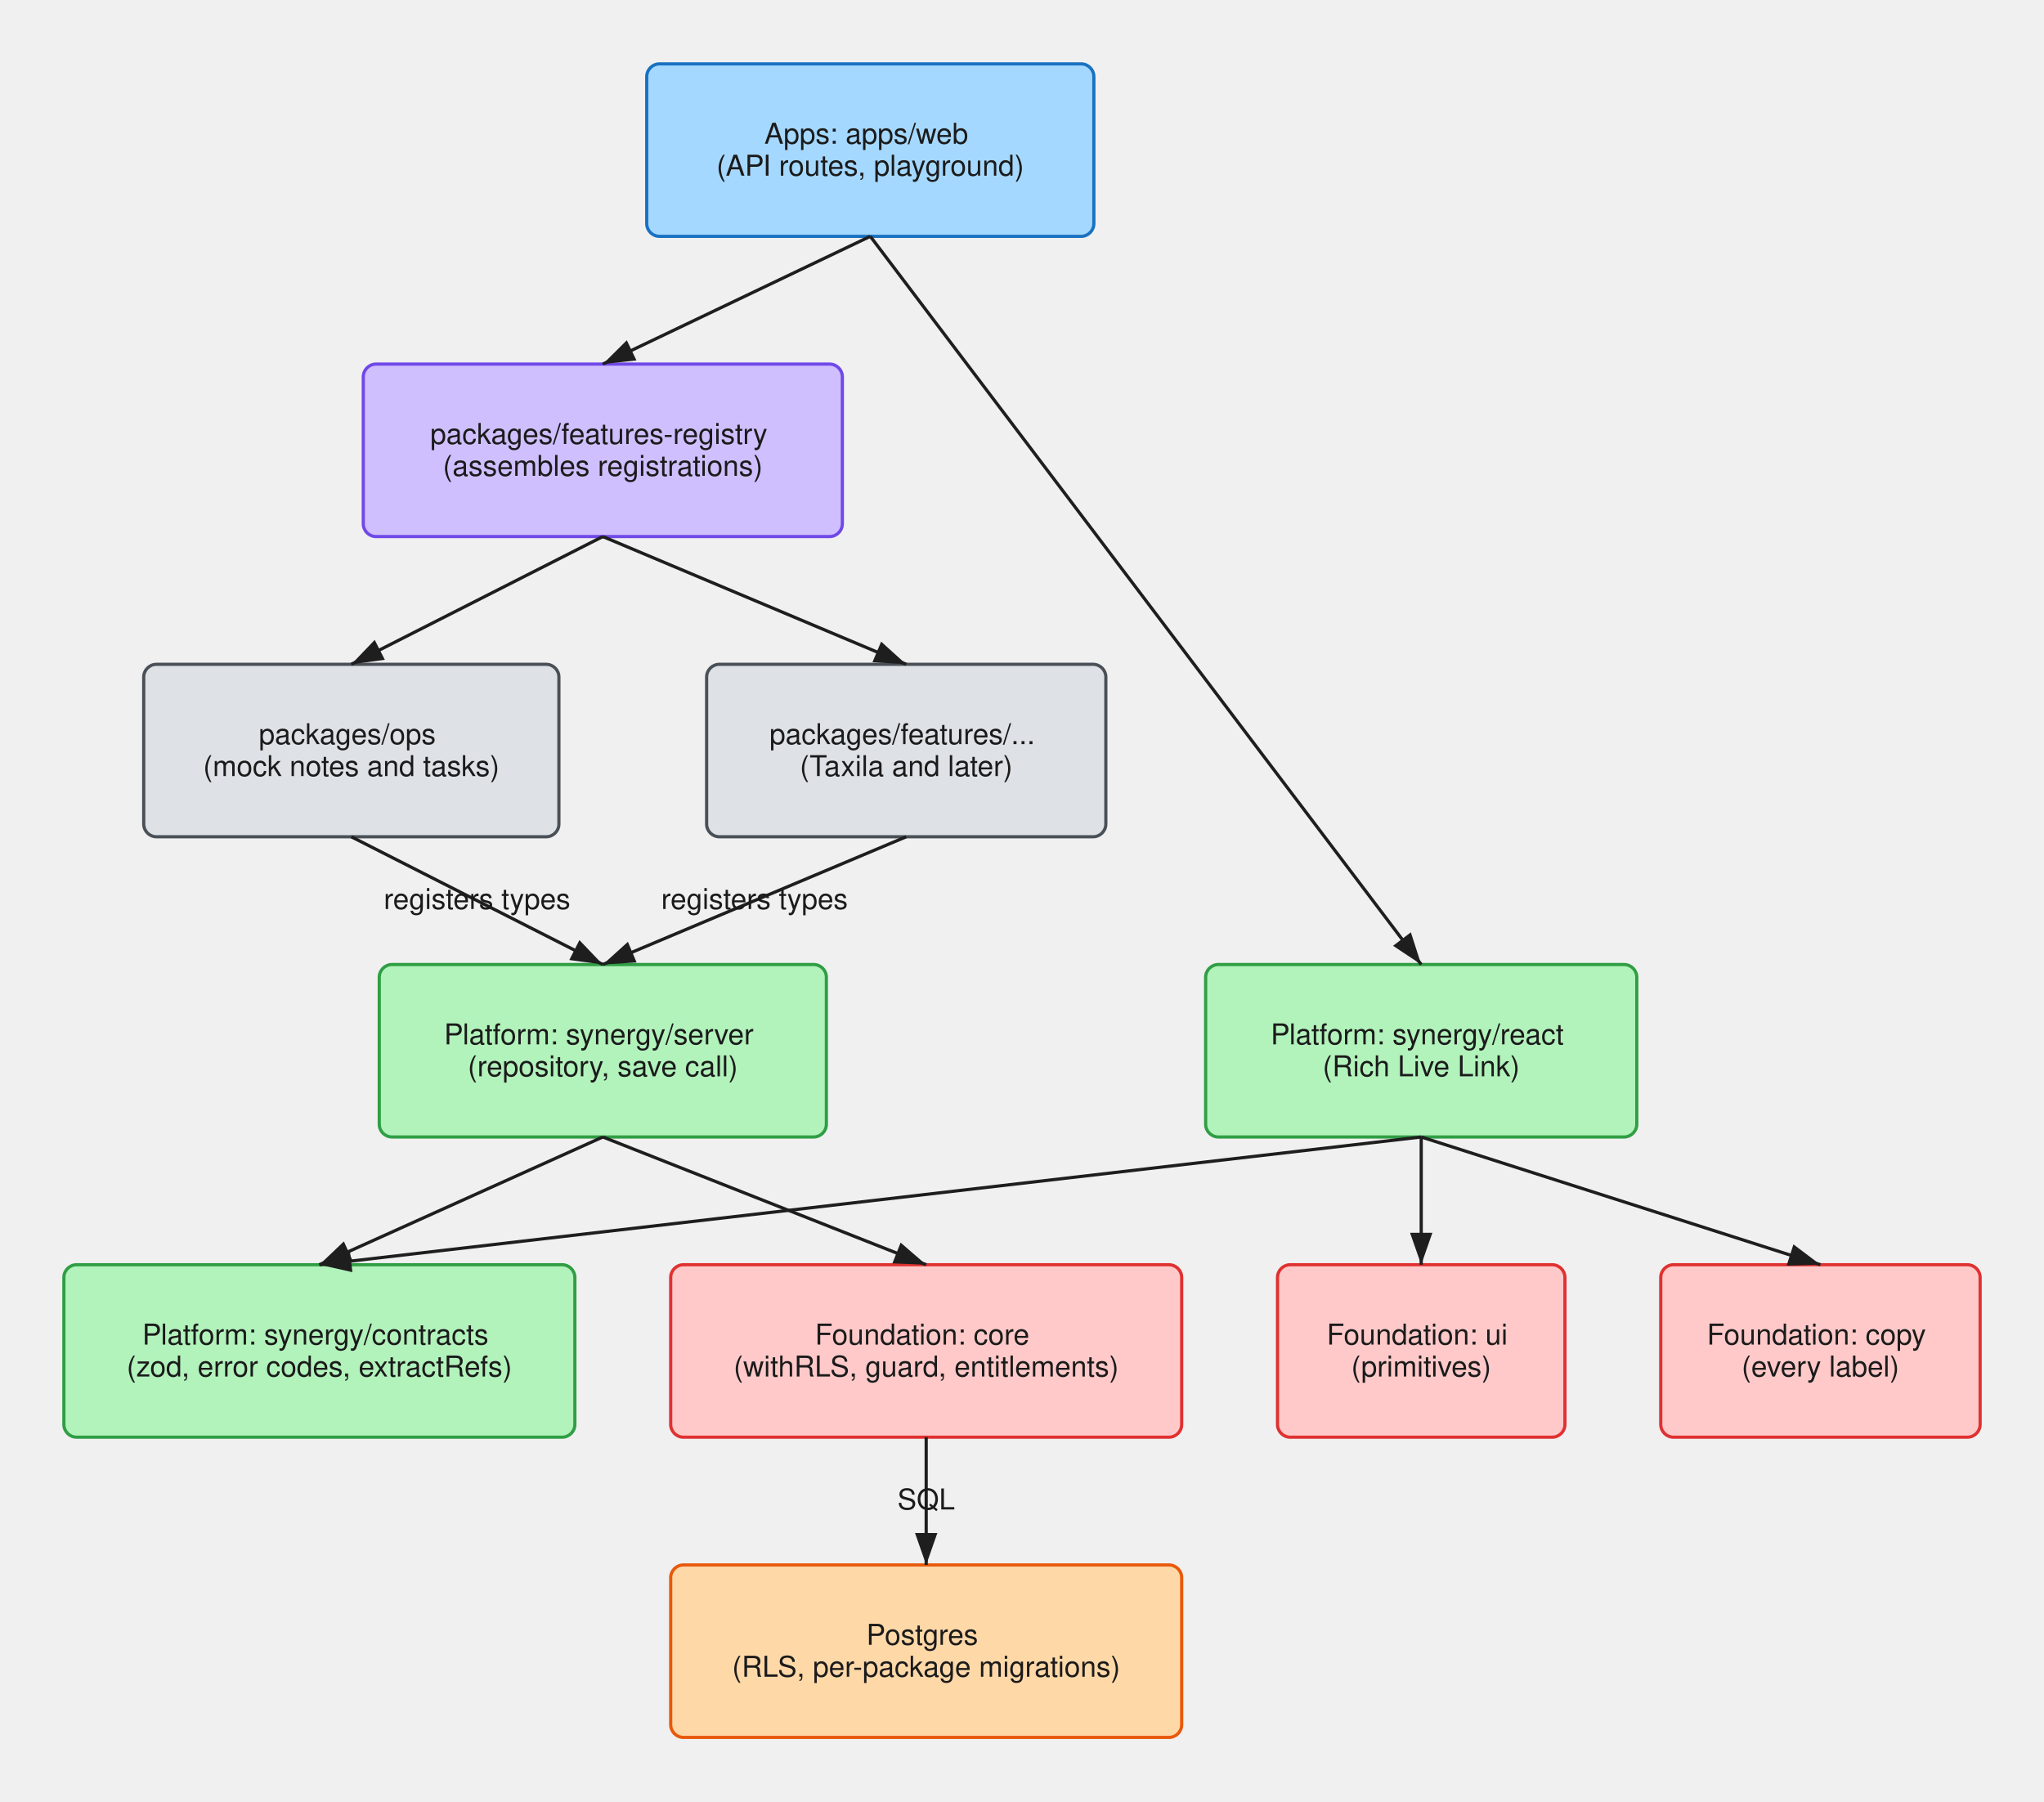
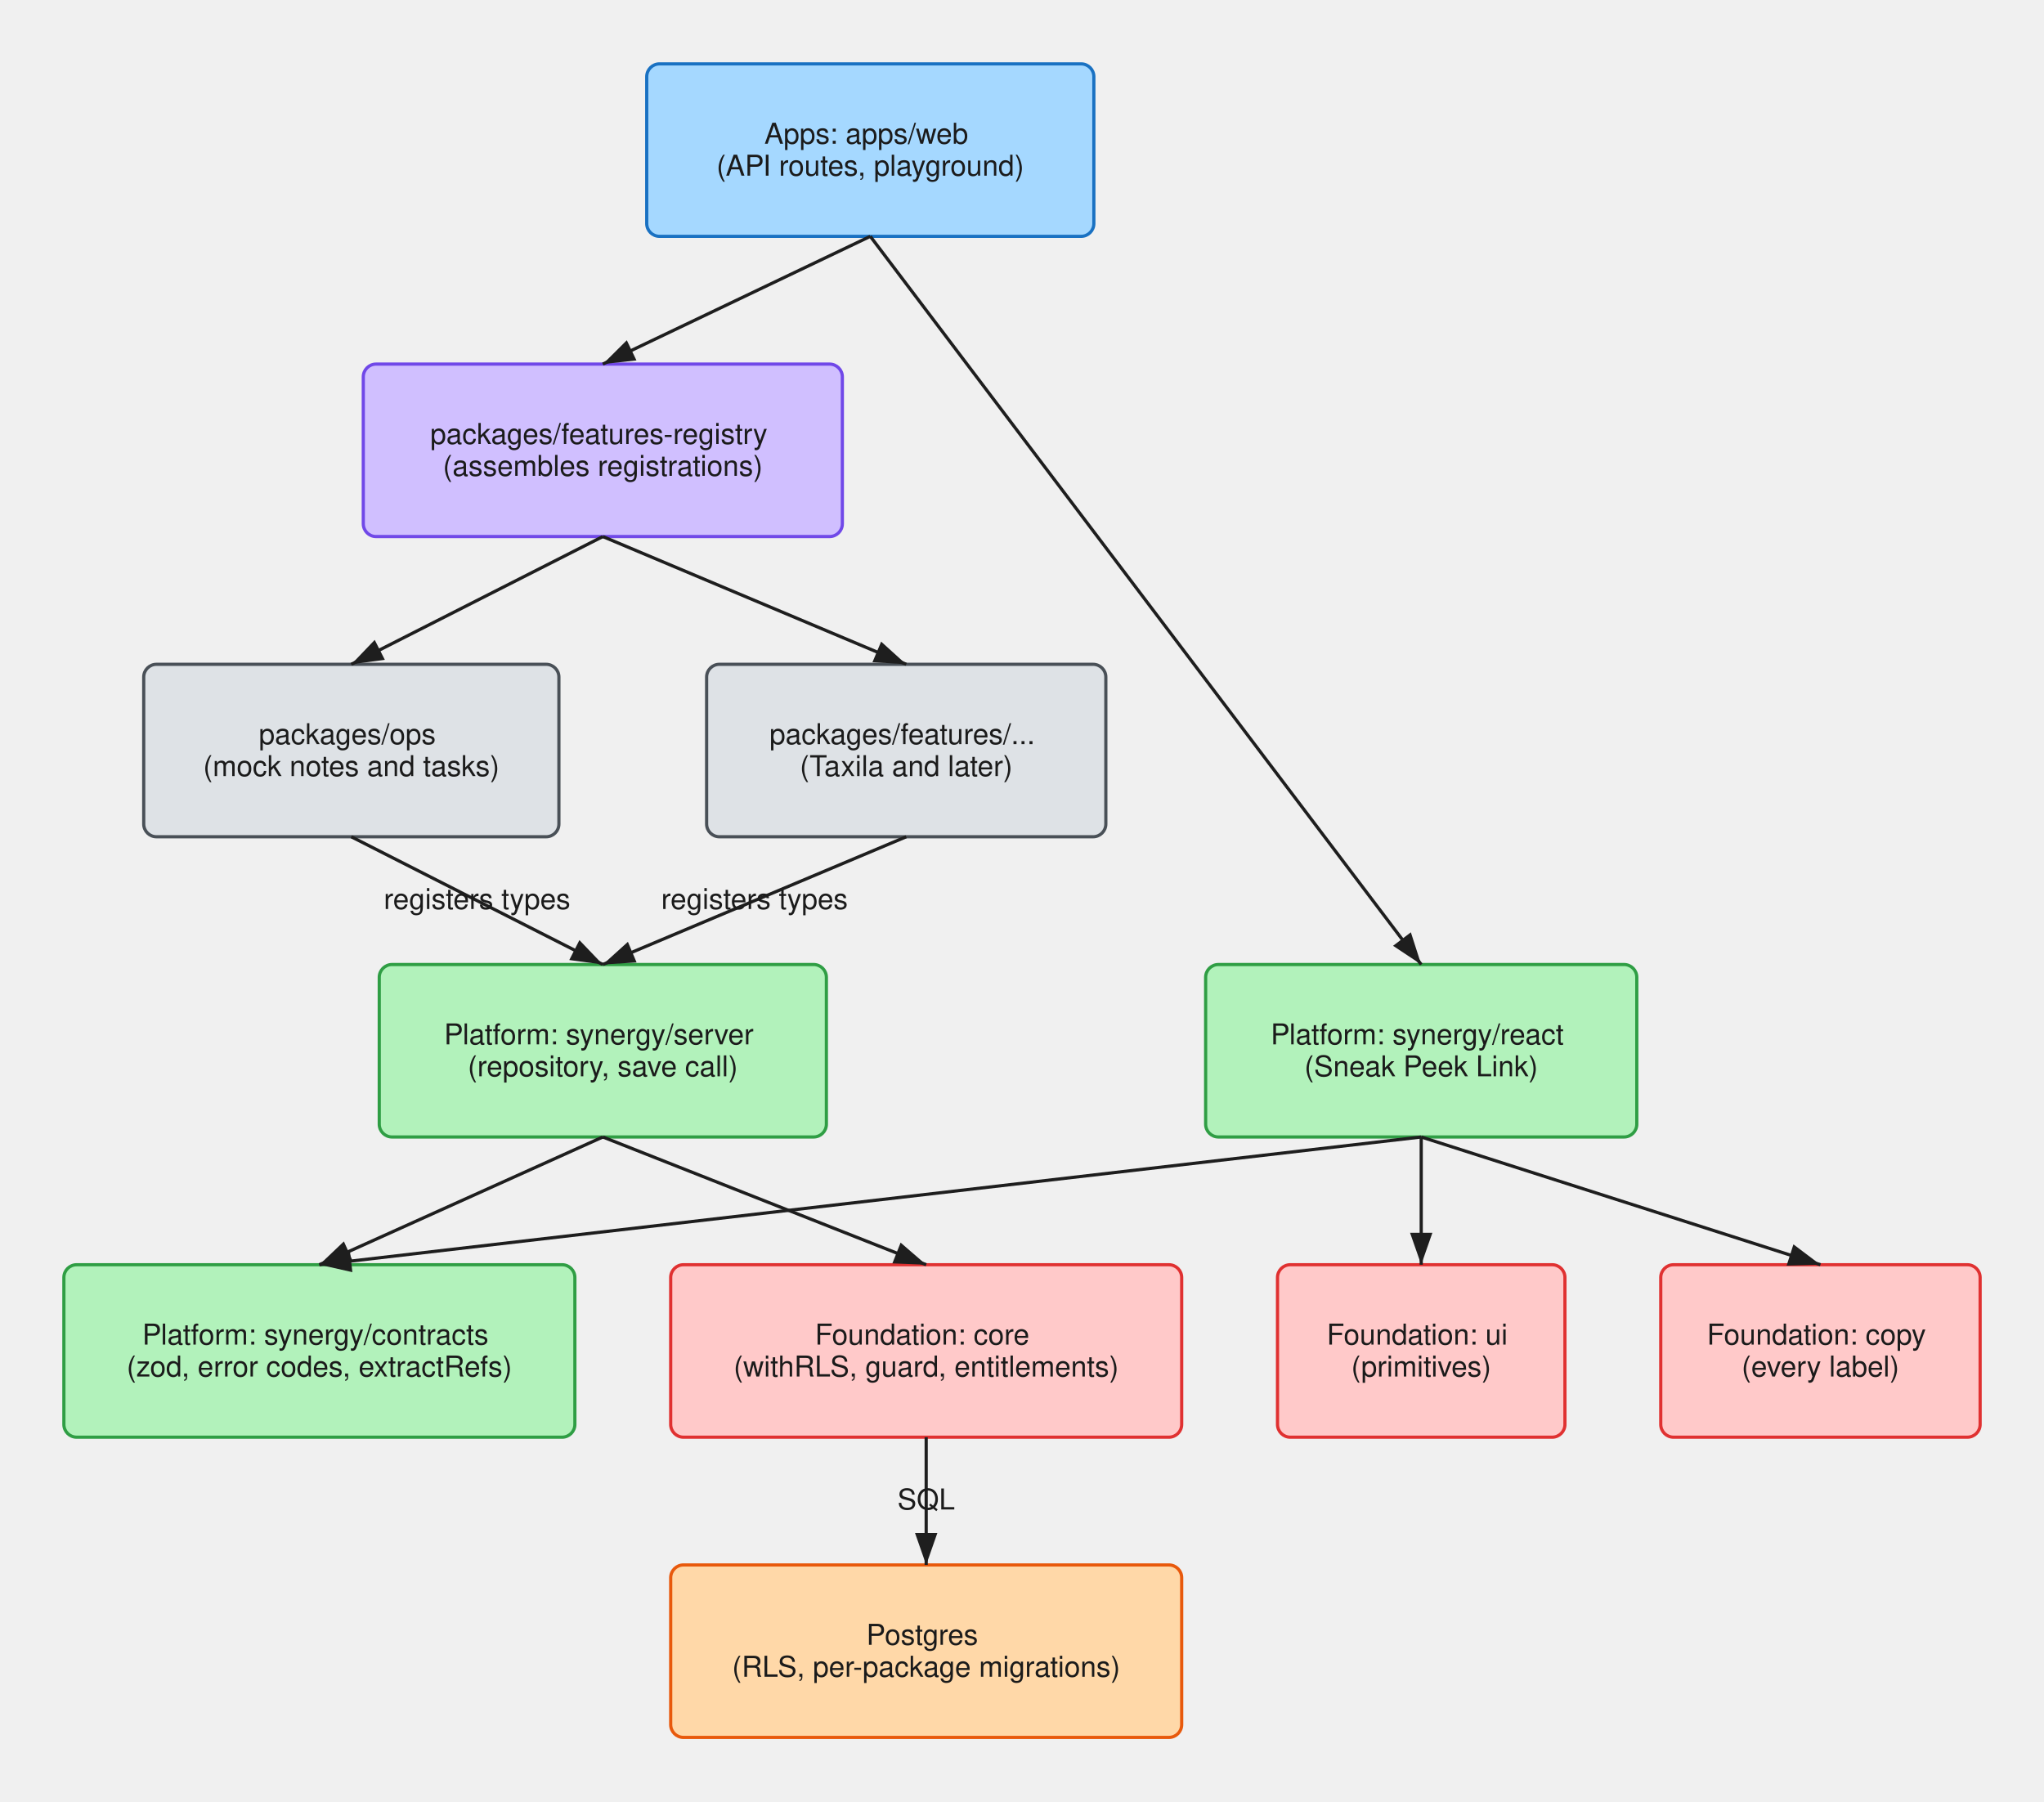
<svg xmlns="http://www.w3.org/2000/svg" viewBox="0 0 1280 1128" width="1280" height="1128">
  <style>
    /* Follows the reader's light or dark setting, like the rest of arkive. */
    [fill="#ffffff"] { fill: none; }
    text[fill] { fill: #1b1b1b; font-size: 18px; font-family: system-ui, -apple-system, "Segoe UI", Helvetica, Arial, sans-serif; }
    @media (prefers-color-scheme: dark) {
      [fill="#a5d8ff"] { fill: #173452; }
      [stroke="#a5d8ff"] { stroke: #173452; }
      [fill="#b2f2bb"] { fill: #173a22; }
      [stroke="#b2f2bb"] { stroke: #173a22; }
      [fill="#d0bfff"] { fill: #2b2350; }
      [stroke="#d0bfff"] { stroke: #2b2350; }
      [fill="#dee2e6"] { fill: #2a2d31; }
      [stroke="#dee2e6"] { stroke: #2a2d31; }
      [fill="#ffc9c9"] { fill: #47201f; }
      [stroke="#ffc9c9"] { stroke: #47201f; }
      [fill="#ffd8a8"] { fill: #45290f; }
      [stroke="#ffd8a8"] { stroke: #45290f; }
      [fill="#ffec99"] { fill: #3f3610; }
      [stroke="#ffec99"] { stroke: #3f3610; }
      [fill="#f8f9fa"] { fill: #1a1b1d; }
      [stroke="#f8f9fa"] { stroke: #1a1b1d; }
      [fill="#1971c2"] { fill: #4dabf7; }
      [stroke="#1971c2"] { stroke: #4dabf7; }
      [fill="#2f9e44"] { fill: #51cf66; }
      [stroke="#2f9e44"] { stroke: #51cf66; }
      [fill="#7048e8"] { fill: #9775fa; }
      [stroke="#7048e8"] { stroke: #9775fa; }
      [fill="#495057"] { fill: #adb5bd; }
      [stroke="#495057"] { stroke: #adb5bd; }
      [fill="#e03131"] { fill: #ff8787; }
      [stroke="#e03131"] { stroke: #ff8787; }
      [fill="#e8590c"] { fill: #ff922b; }
      [stroke="#e8590c"] { stroke: #ff922b; }
      [fill="#f08c00"] { fill: #fcc419; }
      [stroke="#f08c00"] { stroke: #fcc419; }
      [fill="#1e1e1e"] { fill: #e9e9e7; }
      [stroke="#1e1e1e"] { stroke: #e9e9e7; }
      text[fill] { fill: #e9e9e7; }
    }
  </style>
  <defs>
    <marker id="arrowhead" markerWidth="10" markerHeight="7" refX="10" refY="3.5" orient="auto">
      <polygon points="0 0, 10 3.5, 0 7" fill="#1e1e1e" />
    </marker>
  </defs>
  <rect x="0" y="0" width="1280" height="1128" fill="#ffffff" />
  <rect x="405" y="40" width="280" height="108" rx="8" ry="8" fill="#a5d8ff" stroke="#1971c2" stroke-width="2" opacity="1" />
  <rect x="227.5" y="228" width="300" height="108" rx="8" ry="8" fill="#d0bfff" stroke="#7048e8" stroke-width="2" opacity="1" />
  <rect x="90" y="416" width="260" height="108" rx="8" ry="8" fill="#dee2e6" stroke="#495057" stroke-width="2" opacity="1" />
  <rect x="442.5" y="416" width="250" height="108" rx="8" ry="8" fill="#dee2e6" stroke="#495057" stroke-width="2" opacity="1" />
  <rect x="237.5" y="604" width="280" height="108" rx="8" ry="8" fill="#b2f2bb" stroke="#2f9e44" stroke-width="2" opacity="1" />
  <rect x="755" y="604" width="270" height="108" rx="8" ry="8" fill="#b2f2bb" stroke="#2f9e44" stroke-width="2" opacity="1" />
  <rect x="40" y="792" width="320" height="108" rx="8" ry="8" fill="#b2f2bb" stroke="#2f9e44" stroke-width="2" opacity="1" />
  <rect x="420" y="792" width="320" height="108" rx="8" ry="8" fill="#ffc9c9" stroke="#e03131" stroke-width="2" opacity="1" />
  <rect x="800" y="792" width="180" height="108" rx="8" ry="8" fill="#ffc9c9" stroke="#e03131" stroke-width="2" opacity="1" />
  <rect x="1040" y="792" width="200" height="108" rx="8" ry="8" fill="#ffc9c9" stroke="#e03131" stroke-width="2" opacity="1" />
  <rect x="420" y="980" width="320" height="108" rx="8" ry="8" fill="#ffd8a8" stroke="#e8590c" stroke-width="2" opacity="1" />
  <polyline points="545,148 377.5,228" fill="none" stroke="#1e1e1e" stroke-width="2" marker-end="url(#arrowhead)" />
  <polyline points="545,148 890,604" fill="none" stroke="#1e1e1e" stroke-width="2" marker-end="url(#arrowhead)" />
  <polyline points="377.5,336 220,416" fill="none" stroke="#1e1e1e" stroke-width="2" marker-end="url(#arrowhead)" />
  <polyline points="377.5,336 567.5,416" fill="none" stroke="#1e1e1e" stroke-width="2" marker-end="url(#arrowhead)" />
  <polyline points="220,524 377.5,604" fill="none" stroke="#1e1e1e" stroke-width="2" marker-end="url(#arrowhead)" />
  <polyline points="567.5,524 377.5,604" fill="none" stroke="#1e1e1e" stroke-width="2" marker-end="url(#arrowhead)" />
  <polyline points="377.5,712 200,792" fill="none" stroke="#1e1e1e" stroke-width="2" marker-end="url(#arrowhead)" />
  <polyline points="890,712 200,792" fill="none" stroke="#1e1e1e" stroke-width="2" marker-end="url(#arrowhead)" />
  <polyline points="377.5,712 580,792" fill="none" stroke="#1e1e1e" stroke-width="2" marker-end="url(#arrowhead)" />
  <polyline points="890,712 890,792" fill="none" stroke="#1e1e1e" stroke-width="2" marker-end="url(#arrowhead)" />
  <polyline points="890,712 1140,792" fill="none" stroke="#1e1e1e" stroke-width="2" marker-end="url(#arrowhead)" />
  <polyline points="580,900 580,980" fill="none" stroke="#1e1e1e" stroke-width="2" marker-end="url(#arrowhead)" />
  <text x="545" y="90" font-family="Virgil, Segoe UI Emoji, Helvetica, Arial, sans-serif" font-size="16" fill="#1971c2" text-anchor="middle">
    <tspan x="545" dy="0">Apps: apps/web</tspan>
    <tspan x="545" dy="20">(API routes, playground)</tspan>
  </text>
  <text x="377.5" y="278" font-family="Virgil, Segoe UI Emoji, Helvetica, Arial, sans-serif" font-size="16" fill="#7048e8" text-anchor="middle">
    <tspan x="377.5" dy="0">packages/features-registry</tspan>
    <tspan x="377.5" dy="20">(assembles registrations)</tspan>
  </text>
  <text x="220" y="466" font-family="Virgil, Segoe UI Emoji, Helvetica, Arial, sans-serif" font-size="16" fill="#495057" text-anchor="middle">
    <tspan x="220" dy="0">packages/ops</tspan>
    <tspan x="220" dy="20">(mock notes and tasks)</tspan>
  </text>
  <text x="567.5" y="466" font-family="Virgil, Segoe UI Emoji, Helvetica, Arial, sans-serif" font-size="16" fill="#495057" text-anchor="middle">
    <tspan x="567.5" dy="0">packages/features/...</tspan>
    <tspan x="567.5" dy="20">(Taxila and later)</tspan>
  </text>
  <text x="377.5" y="654" font-family="Virgil, Segoe UI Emoji, Helvetica, Arial, sans-serif" font-size="16" fill="#2f9e44" text-anchor="middle">
    <tspan x="377.5" dy="0">Platform: synergy/server</tspan>
    <tspan x="377.5" dy="20">(repository, save call)</tspan>
  </text>
  <text x="890" y="654" font-family="Virgil, Segoe UI Emoji, Helvetica, Arial, sans-serif" font-size="16" fill="#2f9e44" text-anchor="middle">
    <tspan x="890" dy="0">Platform: synergy/react</tspan>
-     <tspan x="890" dy="20">(Rich Live Link)</tspan>
+     <tspan x="890" dy="20">(Sneak Peek Link)</tspan>
  </text>
  <text x="200" y="842" font-family="Virgil, Segoe UI Emoji, Helvetica, Arial, sans-serif" font-size="16" fill="#2f9e44" text-anchor="middle">
    <tspan x="200" dy="0">Platform: synergy/contracts</tspan>
    <tspan x="200" dy="20">(zod, error codes, extractRefs)</tspan>
  </text>
  <text x="580" y="842" font-family="Virgil, Segoe UI Emoji, Helvetica, Arial, sans-serif" font-size="16" fill="#e03131" text-anchor="middle">
    <tspan x="580" dy="0">Foundation: core</tspan>
    <tspan x="580" dy="20">(withRLS, guard, entitlements)</tspan>
  </text>
  <text x="890" y="842" font-family="Virgil, Segoe UI Emoji, Helvetica, Arial, sans-serif" font-size="16" fill="#e03131" text-anchor="middle">
    <tspan x="890" dy="0">Foundation: ui</tspan>
    <tspan x="890" dy="20">(primitives)</tspan>
  </text>
  <text x="1140" y="842" font-family="Virgil, Segoe UI Emoji, Helvetica, Arial, sans-serif" font-size="16" fill="#e03131" text-anchor="middle">
    <tspan x="1140" dy="0">Foundation: copy</tspan>
    <tspan x="1140" dy="20">(every label)</tspan>
  </text>
  <text x="580" y="1030" font-family="Virgil, Segoe UI Emoji, Helvetica, Arial, sans-serif" font-size="16" fill="#e8590c" text-anchor="middle">
    <tspan x="580" dy="0">Postgres</tspan>
    <tspan x="580" dy="20">(RLS, per-package migrations)</tspan>
  </text>
  <text x="298.75" y="569.25" font-family="Virgil, Segoe UI Emoji, Helvetica, Arial, sans-serif" font-size="14" fill="#1e1e1e" text-anchor="middle">
    <tspan x="298.75" dy="0">registers types</tspan>
  </text>
  <text x="472.5" y="569.25" font-family="Virgil, Segoe UI Emoji, Helvetica, Arial, sans-serif" font-size="14" fill="#1e1e1e" text-anchor="middle">
    <tspan x="472.5" dy="0">registers types</tspan>
  </text>
  <text x="580" y="945.25" font-family="Virgil, Segoe UI Emoji, Helvetica, Arial, sans-serif" font-size="14" fill="#1e1e1e" text-anchor="middle">
    <tspan x="580" dy="0">SQL</tspan>
  </text>
</svg>
